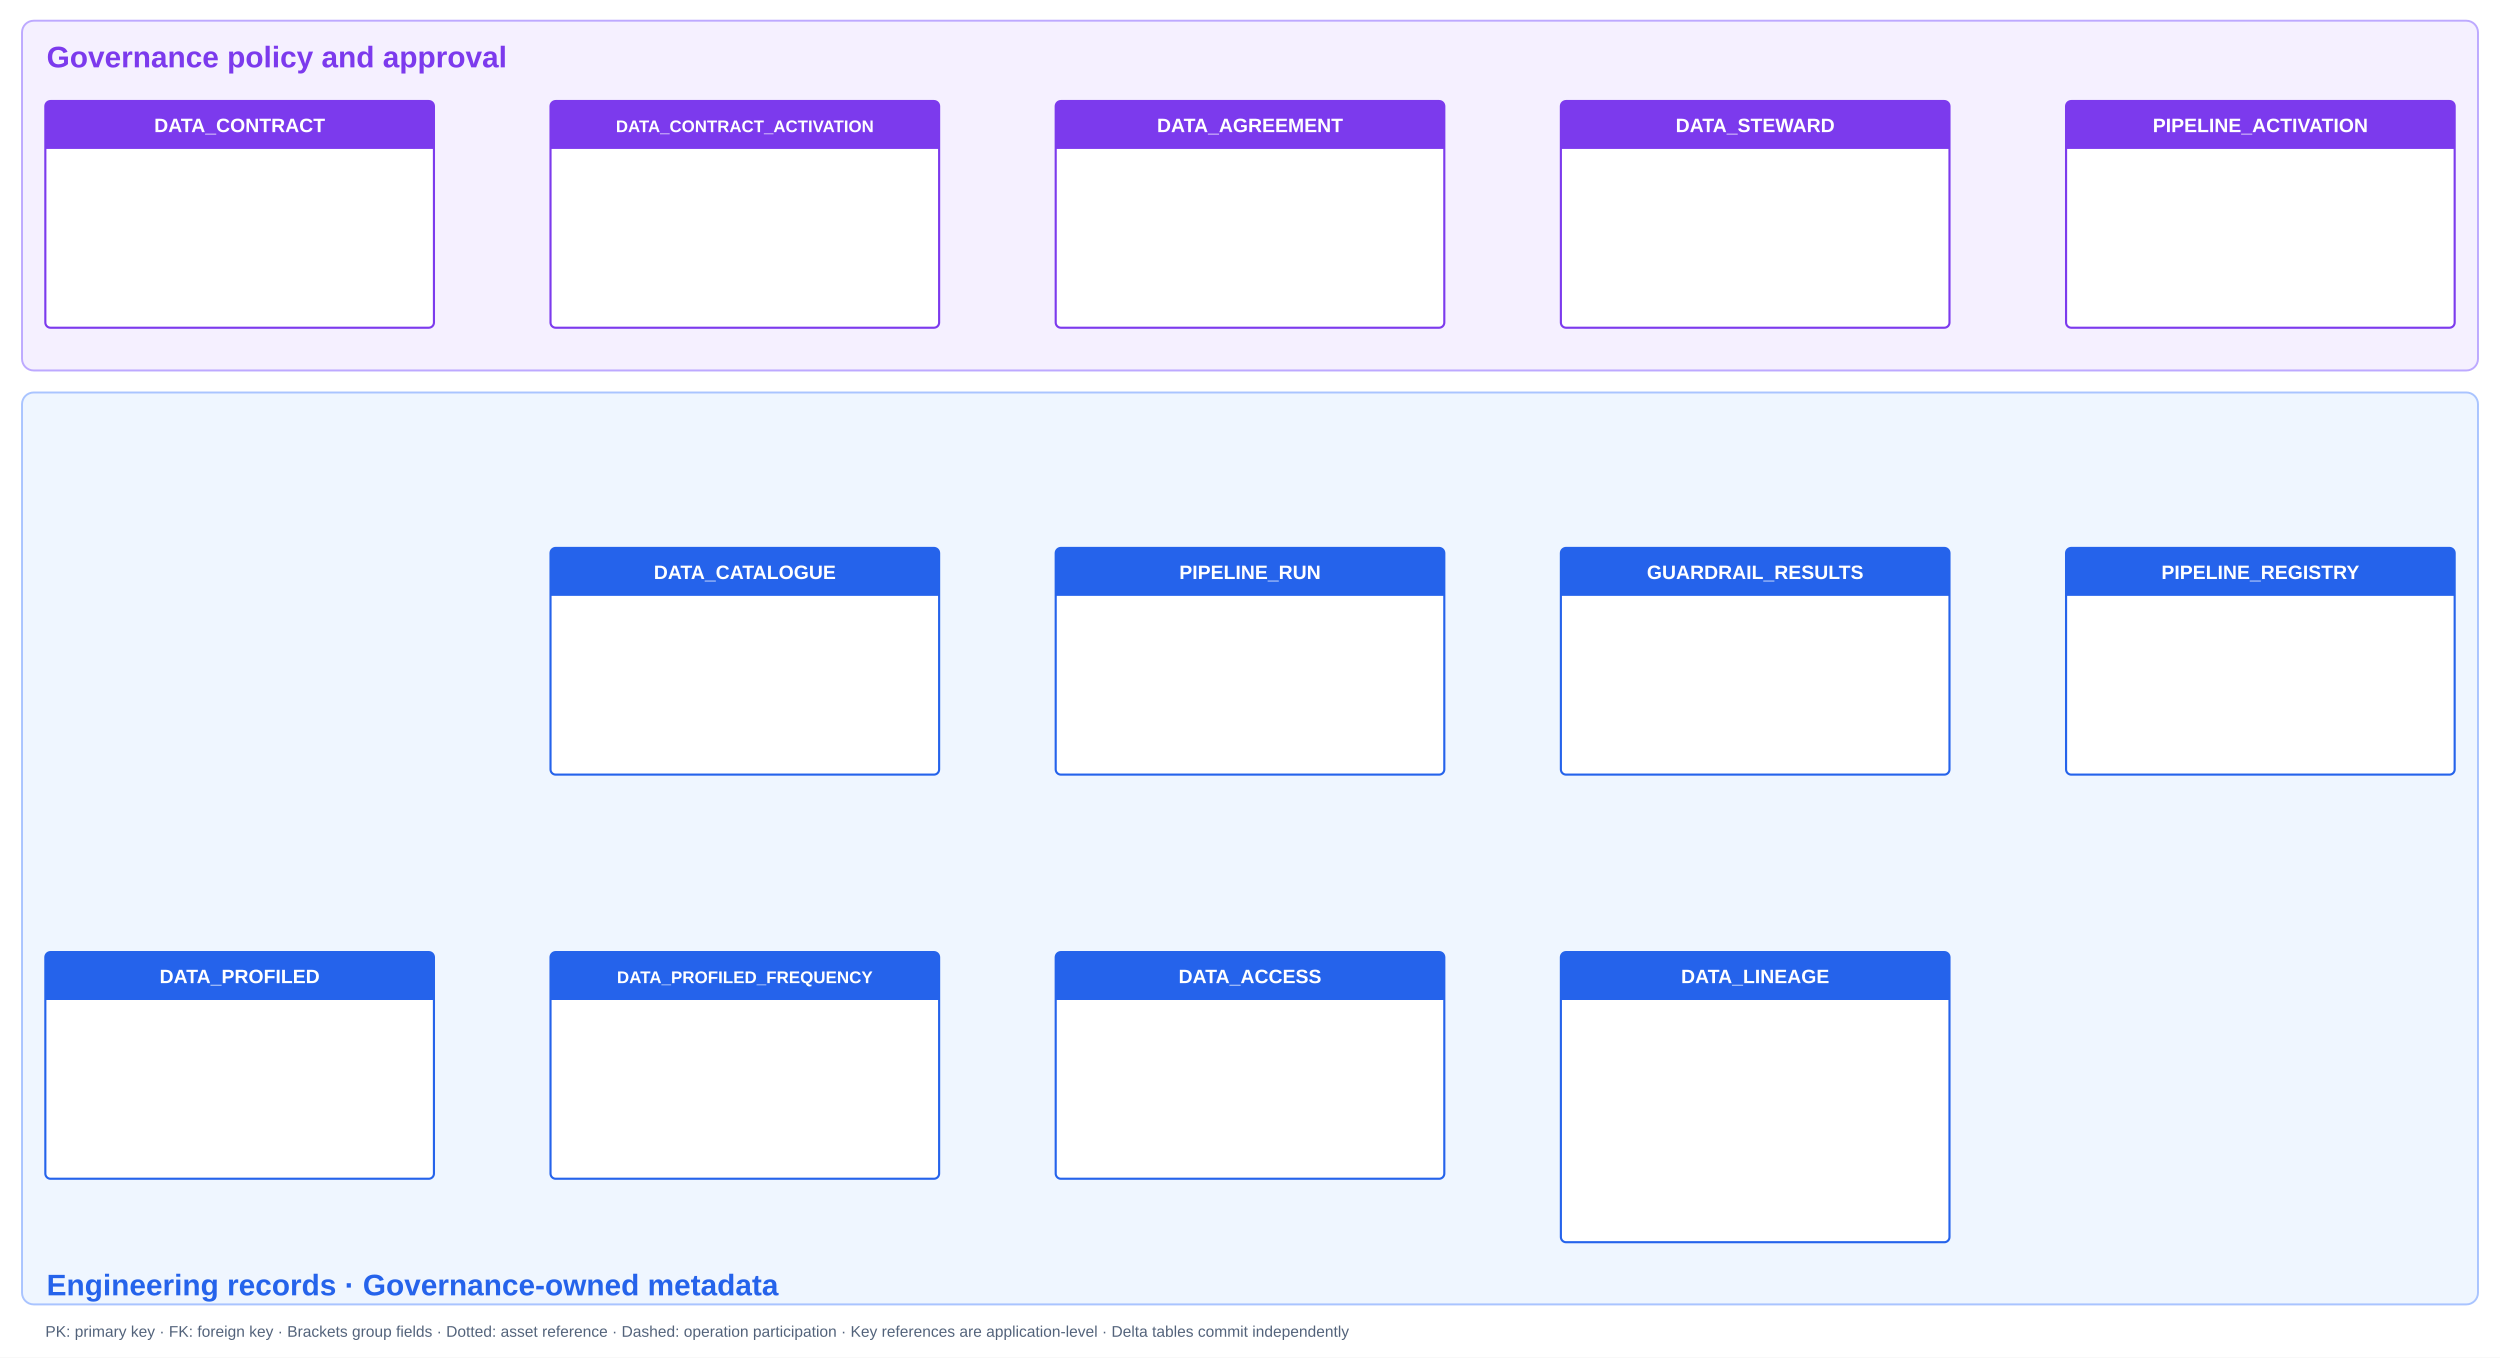
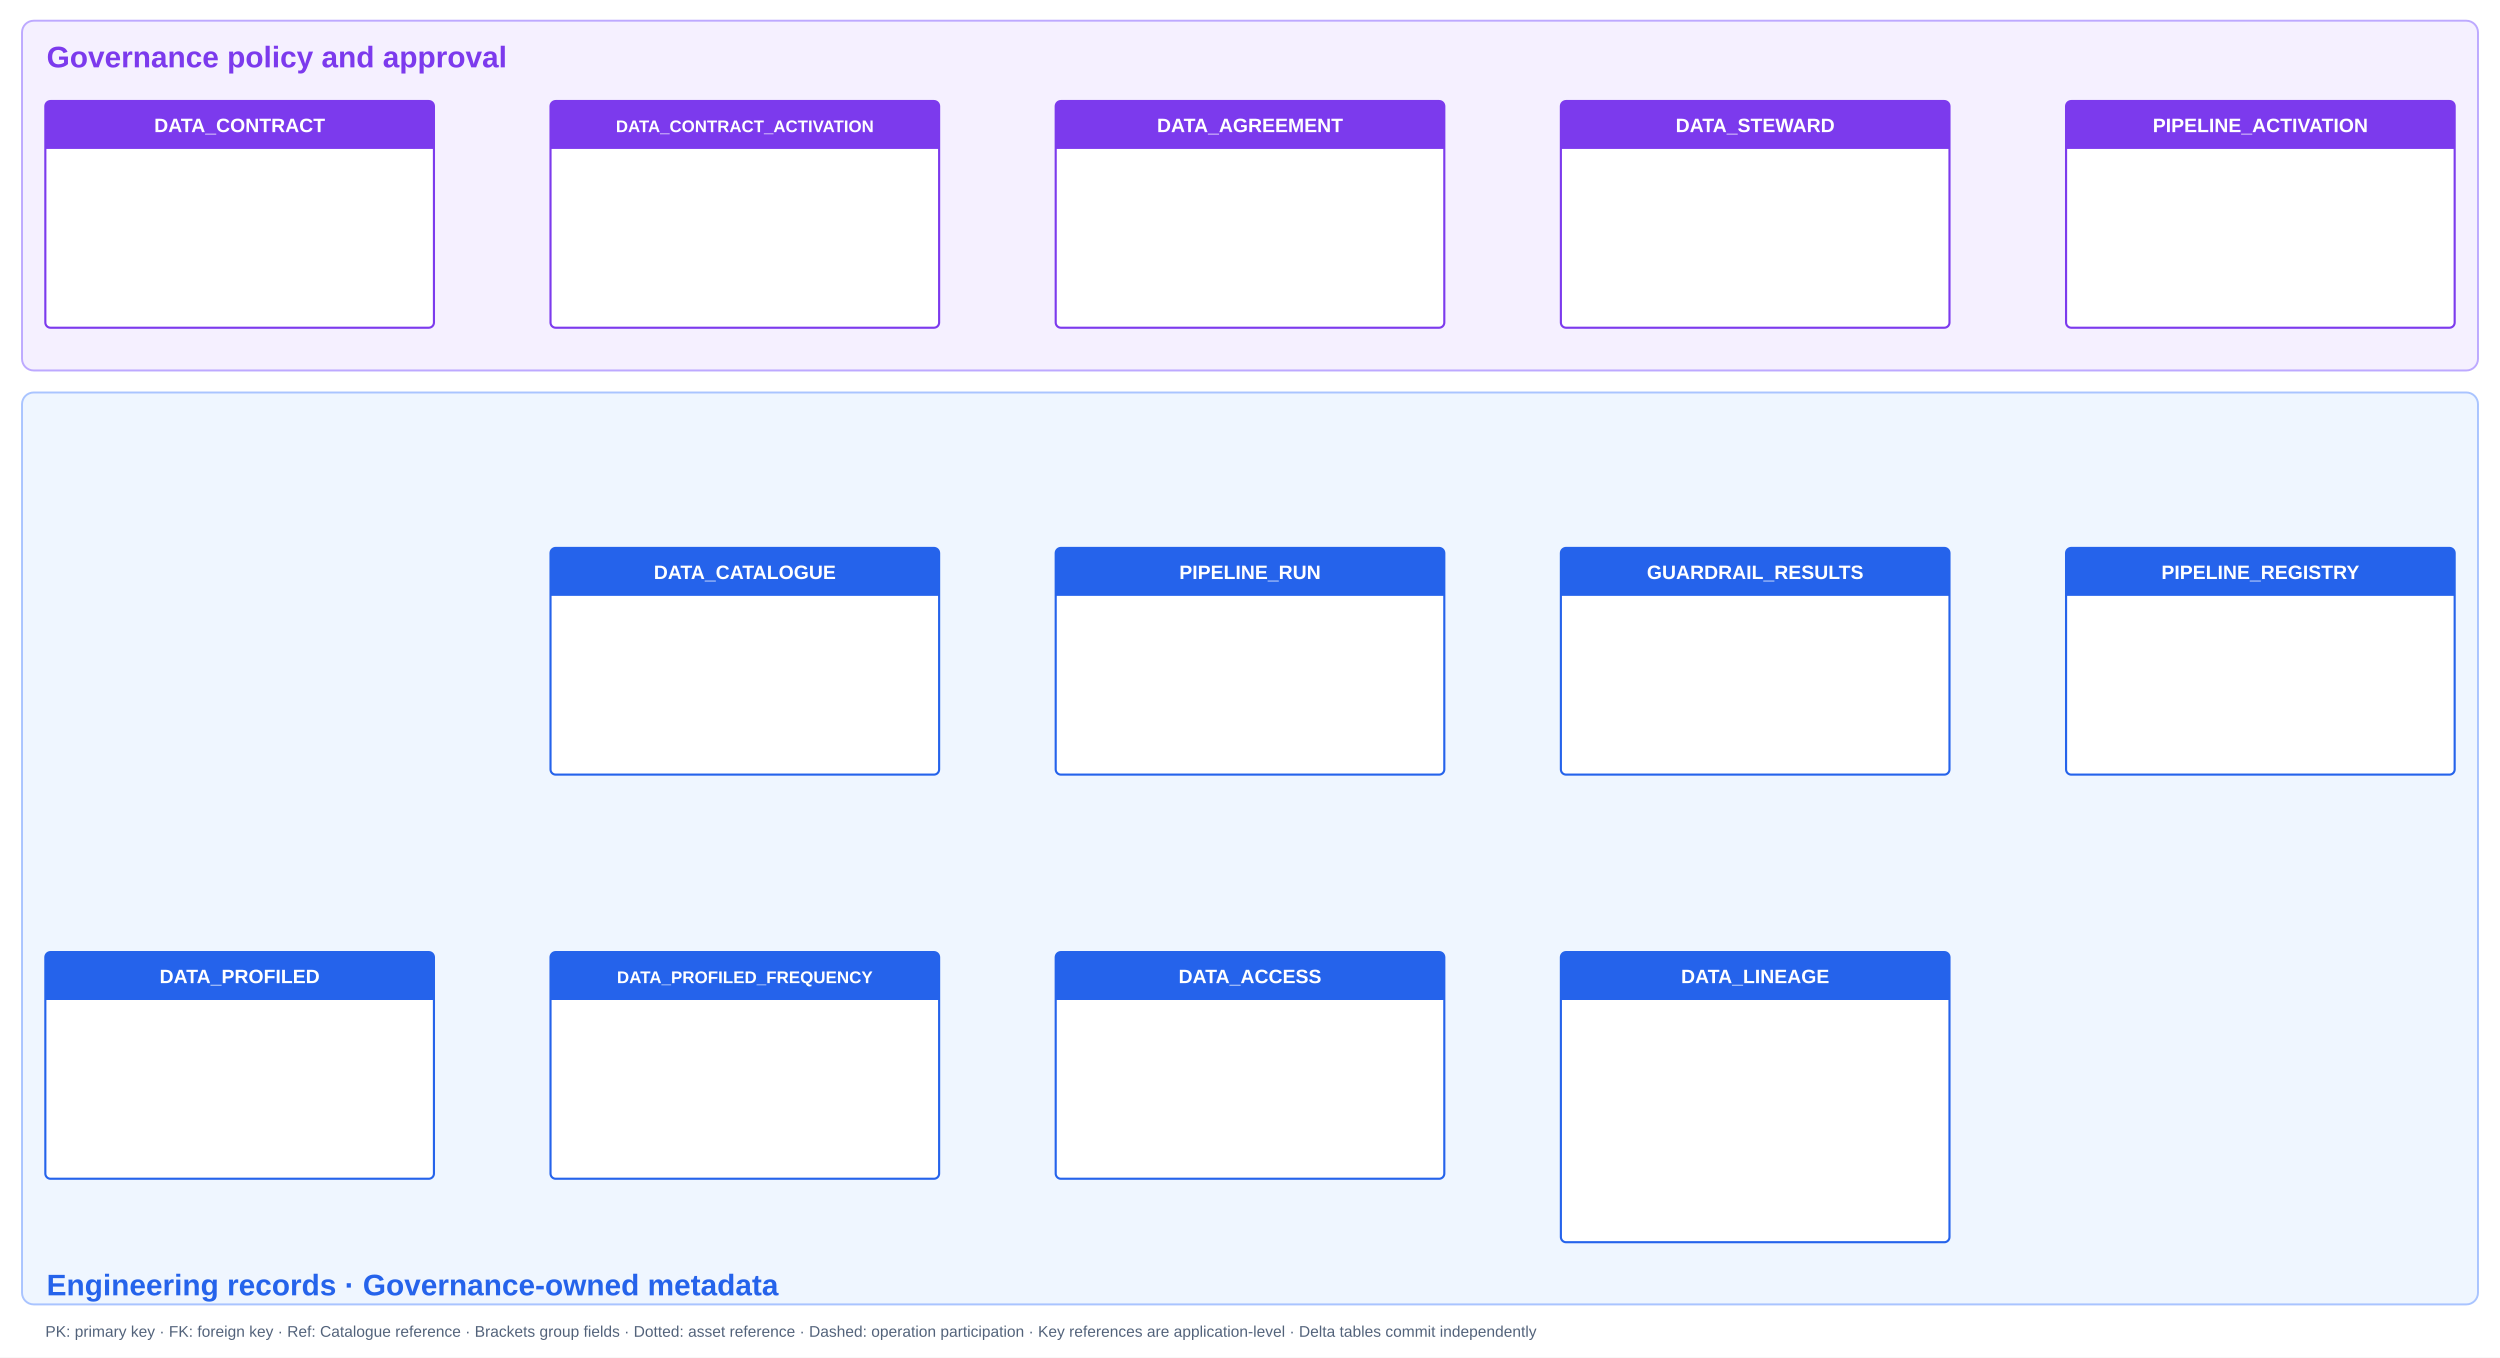
<svg xmlns="http://www.w3.org/2000/svg" xmlns:xlink="http://www.w3.org/1999/xlink" width="1930" height="1048" viewBox="0 0 1930 1048" role="img" aria-label="FabricOps metadata relationship diagram">
  <rect width="1930" height="1048" fill="#FFFFFF" />
  <rect x="17" y="16" width="1896" height="270" rx="9" fill="#F5F0FF" stroke="#BDA9FF" stroke-width="1.5" />
  <rect x="17" y="303" width="1896" height="704" rx="9" fill="#EFF6FF" stroke="#A9C4FF" stroke-width="1.5" />
  <text x="36" y="52" font-size="23" font-family="Segoe UI, Arial, sans-serif" font-weight="700" fill="#7C3AED">Governance policy and approval</text>
  <text x="36" y="1000" font-size="23" font-family="Segoe UI, Arial, sans-serif" font-weight="700" fill="#2563EB">Engineering records · Governance-owned metadata</text>
  <a xlink:href="https://voycepeh.github.io/FabricOps-Starter-Kit/reference/metadata/metadata_data_steward/" target="_blank">
    <rect x="1205" y="78" width="300" height="175" rx="4" fill="white" stroke="#7C3AED" stroke-width="1.65" />
    <path d="M1209 78H1501Q1505 78 1505 82V115H1205V82Q1205 78 1209 78Z" fill="#7C3AED" />
    <text x="1355" y="102" text-anchor="middle" font-size="15" font-weight="700" font-family="Segoe UI, Arial, sans-serif" fill="white">DATA_STEWARD</text>
  </a>
  <a xlink:href="https://voycepeh.github.io/FabricOps-Starter-Kit/reference/metadata/metadata_data_agreement/" target="_blank">
    <rect x="815" y="78" width="300" height="175" rx="4" fill="white" stroke="#7C3AED" stroke-width="1.65" />
    <path d="M819 78H1111Q1115 78 1115 82V115H815V82Q815 78 819 78Z" fill="#7C3AED" />
    <text x="965" y="102" text-anchor="middle" font-size="15" font-weight="700" font-family="Segoe UI, Arial, sans-serif" fill="white">DATA_AGREEMENT</text>
  </a>
  <a xlink:href="https://voycepeh.github.io/FabricOps-Starter-Kit/reference/metadata/metadata_data_contract_activation/" target="_blank">
    <rect x="425" y="78" width="300" height="175" rx="4" fill="white" stroke="#7C3AED" stroke-width="1.65" />
    <path d="M429 78H721Q725 78 725 82V115H425V82Q425 78 429 78Z" fill="#7C3AED" />
    <text x="575" y="102" text-anchor="middle" font-size="13" font-weight="700" font-family="Segoe UI, Arial, sans-serif" fill="white">DATA_CONTRACT_ACTIVATION</text>
  </a>
  <a xlink:href="https://voycepeh.github.io/FabricOps-Starter-Kit/reference/metadata/metadata_data_contract/" target="_blank">
    <rect x="35" y="78" width="300" height="175" rx="4" fill="white" stroke="#7C3AED" stroke-width="1.65" />
    <path d="M39 78H331Q335 78 335 82V115H35V82Q35 78 39 78Z" fill="#7C3AED" />
    <text x="185" y="102" text-anchor="middle" font-size="15" font-weight="700" font-family="Segoe UI, Arial, sans-serif" fill="white">DATA_CONTRACT</text>
  </a>
  <a xlink:href="https://voycepeh.github.io/FabricOps-Starter-Kit/reference/metadata/metadata_guardrail_results/" target="_blank">
    <rect x="1205" y="423" width="300" height="175" rx="4" fill="white" stroke="#2563EB" stroke-width="1.65" />
    <path d="M1209 423H1501Q1505 423 1505 427V460H1205V427Q1205 423 1209 423Z" fill="#2563EB" />
    <text x="1355" y="447" text-anchor="middle" font-size="15" font-weight="700" font-family="Segoe UI, Arial, sans-serif" fill="white">GUARDRAIL_RESULTS</text>
  </a>
  <a xlink:href="https://voycepeh.github.io/FabricOps-Starter-Kit/reference/metadata/metadata_pipeline_run/" target="_blank">
    <rect x="815" y="423" width="300" height="175" rx="4" fill="white" stroke="#2563EB" stroke-width="1.65" />
    <path d="M819 423H1111Q1115 423 1115 427V460H815V427Q815 423 819 423Z" fill="#2563EB" />
    <text x="965" y="447" text-anchor="middle" font-size="15" font-weight="700" font-family="Segoe UI, Arial, sans-serif" fill="white">PIPELINE_RUN</text>
  </a>
  <a xlink:href="https://voycepeh.github.io/FabricOps-Starter-Kit/reference/metadata/metadata_data_catalogue/" target="_blank">
    <rect x="425" y="423" width="300" height="175" rx="4" fill="white" stroke="#2563EB" stroke-width="1.65" />
    <path d="M429 423H721Q725 423 725 427V460H425V427Q425 423 429 423Z" fill="#2563EB" />
    <text x="575" y="447" text-anchor="middle" font-size="15" font-weight="700" font-family="Segoe UI, Arial, sans-serif" fill="white">DATA_CATALOGUE</text>
  </a>
  <a xlink:href="https://voycepeh.github.io/FabricOps-Starter-Kit/reference/metadata/metadata_data_profiled_frequency/" target="_blank">
    <rect x="425" y="735" width="300" height="175" rx="4" fill="white" stroke="#2563EB" stroke-width="1.65" />
    <path d="M429 735H721Q725 735 725 739V772H425V739Q425 735 429 735Z" fill="#2563EB" />
    <text x="575" y="759" text-anchor="middle" font-size="13.1" font-weight="700" font-family="Segoe UI, Arial, sans-serif" fill="white">DATA_PROFILED_FREQUENCY</text>
  </a>
  <a xlink:href="https://voycepeh.github.io/FabricOps-Starter-Kit/reference/metadata/metadata_data_profiled/" target="_blank">
    <rect x="35" y="735" width="300" height="175" rx="4" fill="white" stroke="#2563EB" stroke-width="1.65" />
    <path d="M39 735H331Q335 735 335 739V772H35V739Q35 735 39 735Z" fill="#2563EB" />
    <text x="185" y="759" text-anchor="middle" font-size="15" font-weight="700" font-family="Segoe UI, Arial, sans-serif" fill="white">DATA_PROFILED</text>
  </a>
  <a xlink:href="https://voycepeh.github.io/FabricOps-Starter-Kit/reference/metadata/metadata_data_access/" target="_blank">
    <rect x="815" y="735" width="300" height="175" rx="4" fill="white" stroke="#2563EB" stroke-width="1.65" />
    <path d="M819 735H1111Q1115 735 1115 739V772H815V739Q815 735 819 735Z" fill="#2563EB" />
    <text x="965" y="759" text-anchor="middle" font-size="15" font-weight="700" font-family="Segoe UI, Arial, sans-serif" fill="white">DATA_ACCESS</text>
  </a>
  <a xlink:href="https://voycepeh.github.io/FabricOps-Starter-Kit/reference/metadata/metadata_pipeline_activation/" target="_blank">
    <rect x="1595" y="78" width="300" height="175" rx="4" fill="white" stroke="#7C3AED" stroke-width="1.65" />
    <path d="M1599 78H1891Q1895 78 1895 82V115H1595V82Q1595 78 1599 78Z" fill="#7C3AED" />
    <text x="1745" y="102" text-anchor="middle" font-size="15" font-weight="700" font-family="Segoe UI, Arial, sans-serif" fill="white">PIPELINE_ACTIVATION</text>
  </a>
  <a xlink:href="https://voycepeh.github.io/FabricOps-Starter-Kit/reference/metadata/metadata_pipeline_registry/" target="_blank">
    <rect x="1595" y="423" width="300" height="175" rx="4" fill="white" stroke="#2563EB" stroke-width="1.65" />
    <path d="M1599 423H1891Q1895 423 1895 427V460H1595V427Q1595 423 1599 423Z" fill="#2563EB" />
    <text x="1745" y="447" text-anchor="middle" font-size="15" font-weight="700" font-family="Segoe UI, Arial, sans-serif" fill="white">PIPELINE_REGISTRY</text>
  </a>
  <a xlink:href="https://voycepeh.github.io/FabricOps-Starter-Kit/reference/metadata/metadata_data_lineage/" target="_blank">
    <rect x="1205" y="735" width="300" height="224" rx="4" fill="white" stroke="#2563EB" stroke-width="1.65" />
    <path d="M1209 735H1501Q1505 735 1505 739V772H1205V739Q1205 735 1209 735Z" fill="#2563EB" />
    <text x="1355" y="759" text-anchor="middle" font-size="15" font-weight="700" font-family="Segoe UI, Arial, sans-serif" fill="white">DATA_LINEAGE</text>
  </a>
-   <text x="35" y="1032" font-size="12" font-family="Segoe UI, Arial, sans-serif" fill="#52627A">PK: primary key · FK: foreign key · Brackets group fields · Dotted: asset reference · Dashed: operation participation · Key references are application-level · Delta tables commit independently</text>
+   <text x="35" y="1032" font-size="12" font-family="Segoe UI, Arial, sans-serif" fill="#52627A">PK: primary key · FK: foreign key · Ref: Catalogue reference · Brackets group fields · Dotted: asset reference · Dashed: operation participation · Key references are application-level · Delta tables commit independently</text>
</svg>
